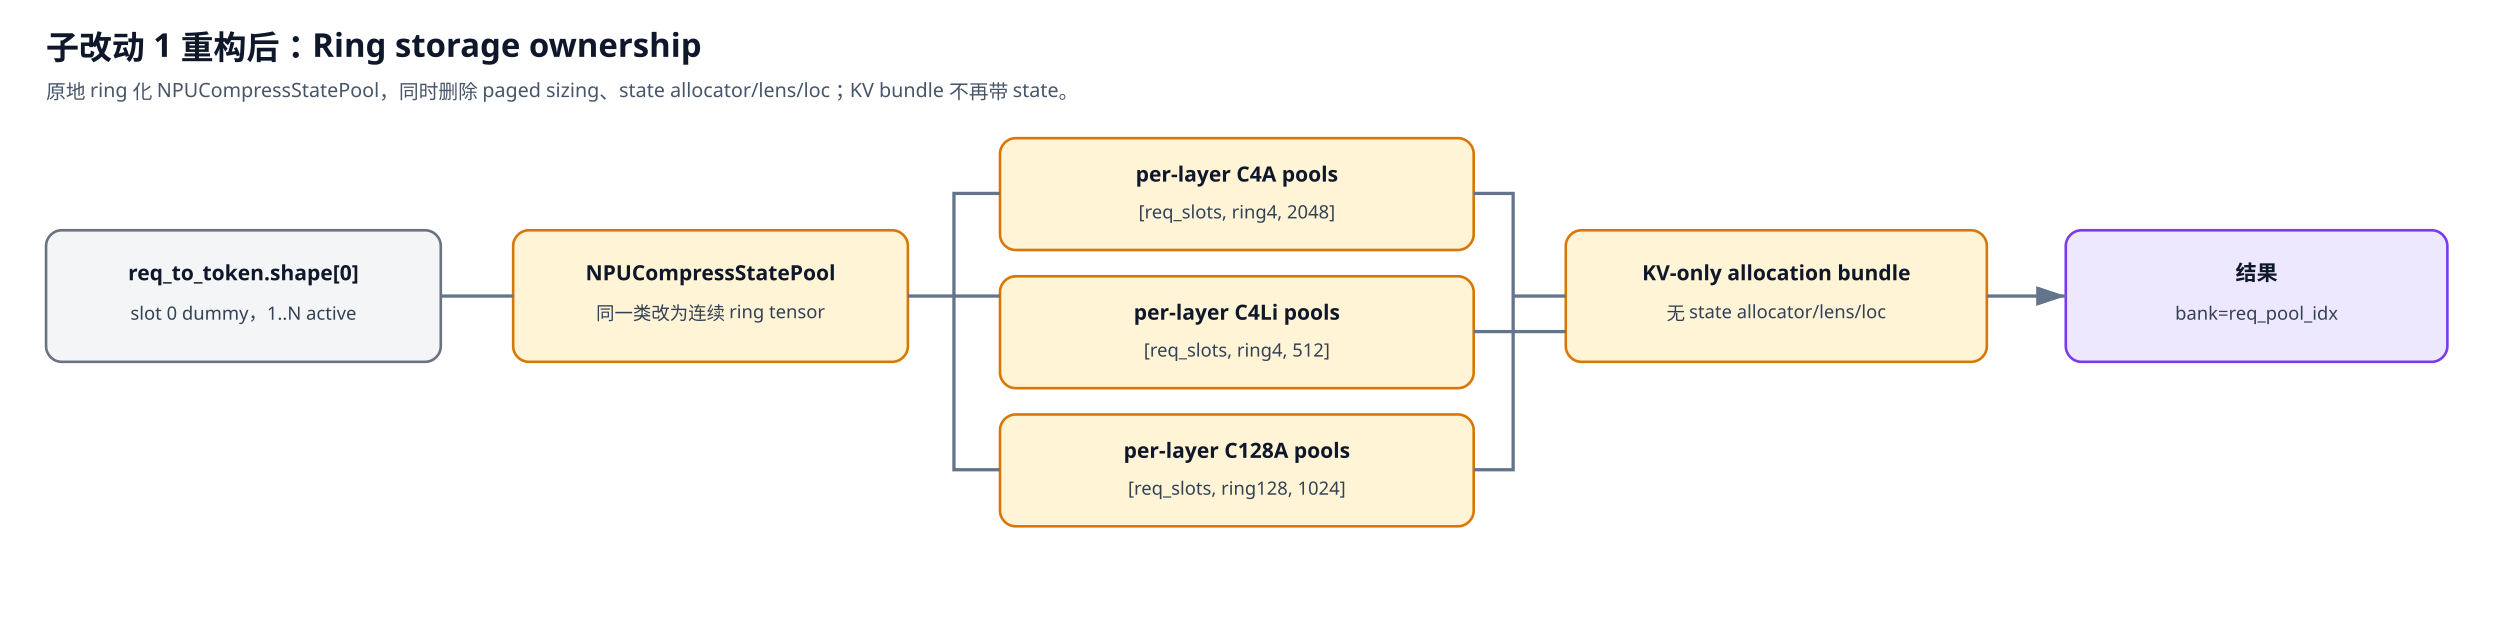
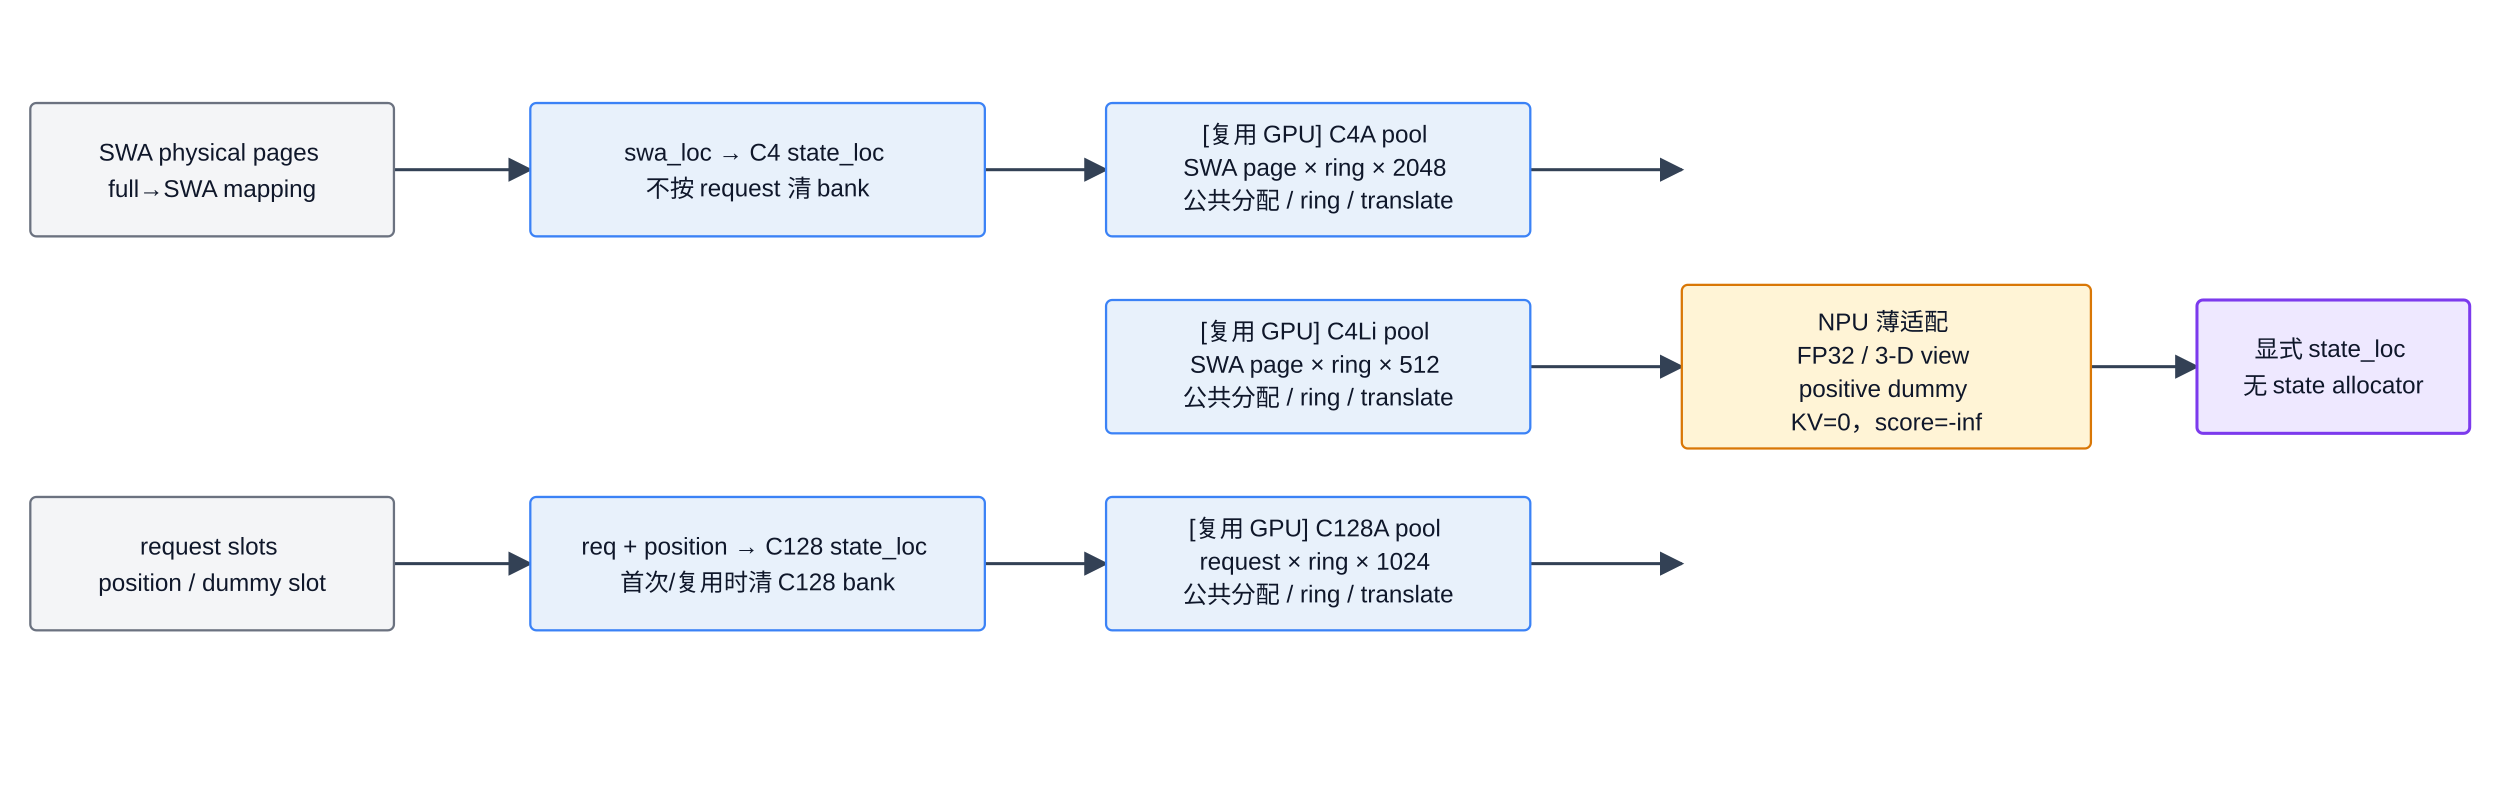
- <svg xmlns="http://www.w3.org/2000/svg" width="1900" height="470" viewBox="0 0 1900 470" role="img" aria-labelledby="title desc">
+ <svg xmlns="http://www.w3.org/2000/svg" width="1650" height="520" viewBox="0 0 1650 520" role="img" aria-labelledby="title desc">
  <defs>
-     <marker id="a" markerWidth="10" markerHeight="10" refX="9" refY="3" orient="auto">
-       <path d="M0 0L0 6L9 3z" fill="#64748B" />
+     <marker id="a" viewBox="0 0 10 10" refX="9" refY="5" markerWidth="8" markerHeight="8" orient="auto">
+       <path d="M0 0L10 5L0 10z" fill="#334155" />
    </marker>
-     <style>.h{font:700 25px sans-serif;fill:#0F172A}.p{font:15px sans-serif;fill:#475569}.b{rx:12;ry:12;stroke-width:2}.gray{fill:#F4F5F7;stroke:#6B7280}.green{fill:#E8F7EE;stroke:#22A06B}.orange{fill:#FFF4D6;stroke:#D97706}.purple{fill:#EEE8FF;stroke:#7C3AED}.t{font:700 16px sans-serif;fill:#0F172A;text-anchor:middle}.s{font:14px sans-serif;fill:#334155;text-anchor:middle}.e{fill:none;stroke:#64748B;stroke-width:2.5;marker-end:url(#a)}</style>
+     <style>text{font-family:"trebuchet ms",Verdana,Arial,sans-serif;fill:#0F172A;text-anchor:middle;font-size:16px}.n{fill:#F4F5F7;stroke:#6B7280;stroke-width:1.5}.r{fill:#E8F1FB;stroke:#3B82F6;stroke-width:1.5}.c{fill:#FFF4D6;stroke:#D97706;stroke-width:1.5}.o{fill:#EEE8FF;stroke:#7C3AED;stroke-width:2}.e{fill:none;stroke:#334155;stroke-width:2;marker-end:url(#a)}</style>
  </defs>
-   <text x="35" y="45" class="h">子改动 1 重构后：Ring storage ownership</text>
-   <text x="35" y="75" class="p">原地 ring 化 NPUCompressStatePool，同时删除 paged sizing、state allocator/lens/loc；KV bundle 不再带 state。</text>
-   <rect x="35" y="175" width="300" height="100" class="b gray" />
-   <text x="185" y="213" class="t">req_to_token.shape[0]</text>
-   <text x="185" y="243" class="s">slot 0 dummy，1..N active</text>
-   <rect x="390" y="175" width="300" height="100" class="b orange" />
-   <text x="540" y="213" class="t">NPUCompressStatePool</text>
-   <text x="540" y="243" class="s">同一类改为连续 ring tensor</text>
-   <rect x="760" y="105" width="360" height="85" class="b orange" />
-   <text x="940" y="138" class="t">per-layer C4A pools</text>
-   <text x="940" y="166" class="s">[req_slots, ring4, 2048]</text>
-   <rect x="760" y="210" width="360" height="85" class="b orange" />
-   <text x="940" y="243" class="t">per-layer C4Li pools</text>
-   <text x="940" y="271" class="s">[req_slots, ring4, 512]</text>
-   <rect x="760" y="315" width="360" height="85" class="b orange" />
-   <text x="940" y="348" class="t">per-layer C128A pools</text>
-   <text x="940" y="376" class="s">[req_slots, ring128, 1024]</text>
-   <rect x="1190" y="175" width="320" height="100" class="b orange" />
-   <text x="1350" y="213" class="t">KV-only allocation bundle</text>
-   <text x="1350" y="243" class="s">无 state allocator/lens/loc</text>
-   <rect x="1570" y="175" width="290" height="100" class="b purple" />
-   <text x="1715" y="213" class="t">结果</text>
-   <text x="1715" y="243" class="s">bank=req_pool_idx</text>
-   <path d="M335 225H390M690 225H725V147H760M690 225H760M690 225H725V357H760M1120 147H1150V225H1190M1120 252H1190M1120 357H1150V225H1190M1510 225H1570" class="e" />
+   <path class="e" d="M260 112H350" />
+   <path class="e" d="M260 372H350" />
+   <path class="e" d="M650 112H730" />
+   <path class="e" d="M650 372H730" />
+   <path class="e" d="M1010 112H1110" />
+   <path class="e" d="M1010 242H1110" />
+   <path class="e" d="M1010 372H1110" />
+   <path class="e" d="M1380 242H1450" />
+   <rect class="n" x="20" y="68" width="240" height="88" rx="4" />
+   <text x="140" y="106">
+     <tspan x="140">SWA physical pages</tspan>
+     <tspan x="140" dy="24">full→SWA mapping</tspan>
+   </text>
+   <rect class="n" x="20" y="328" width="240" height="88" rx="4" />
+   <text x="140" y="366">
+     <tspan x="140">request slots</tspan>
+     <tspan x="140" dy="24">position / dummy slot</tspan>
+   </text>
+   <rect class="r" x="350" y="68" width="300" height="88" rx="4" />
+   <text x="500" y="106">
+     <tspan x="500">swa_loc → C4 state_loc</tspan>
+     <tspan x="500" dy="24">不按 request 清 bank</tspan>
+   </text>
+   <rect class="r" x="350" y="328" width="300" height="88" rx="4" />
+   <text x="500" y="366">
+     <tspan x="500">req + position → C128 state_loc</tspan>
+     <tspan x="500" dy="24">首次/复用时清 C128 bank</tspan>
+   </text>
+   <rect class="r" x="730" y="68" width="280" height="88" rx="4" />
+   <text x="870" y="94">
+     <tspan x="870">[复用 GPU] C4A pool</tspan>
+     <tspan x="870" dy="22">SWA page × ring × 2048</tspan>
+     <tspan x="870" dy="22">公共分配 / ring / translate</tspan>
+   </text>
+   <rect class="r" x="730" y="198" width="280" height="88" rx="4" />
+   <text x="870" y="224">
+     <tspan x="870">[复用 GPU] C4Li pool</tspan>
+     <tspan x="870" dy="22">SWA page × ring × 512</tspan>
+     <tspan x="870" dy="22">公共分配 / ring / translate</tspan>
+   </text>
+   <rect class="r" x="730" y="328" width="280" height="88" rx="4" />
+   <text x="870" y="354">
+     <tspan x="870">[复用 GPU] C128A pool</tspan>
+     <tspan x="870" dy="22">request × ring × 1024</tspan>
+     <tspan x="870" dy="22">公共分配 / ring / translate</tspan>
+   </text>
+   <rect class="c" x="1110" y="188" width="270" height="108" rx="4" />
+   <text x="1245" y="218">
+     <tspan x="1245">NPU 薄适配</tspan>
+     <tspan x="1245" dy="22">FP32 / 3-D view</tspan>
+     <tspan x="1245" dy="22">positive dummy</tspan>
+     <tspan x="1245" dy="22">KV=0，score=-inf</tspan>
+   </text>
+   <rect class="o" x="1450" y="198" width="180" height="88" rx="4" />
+   <text x="1540" y="236">
+     <tspan x="1540">显式 state_loc</tspan>
+     <tspan x="1540" dy="24">无 state allocator</tspan>
+   </text>
</svg>
